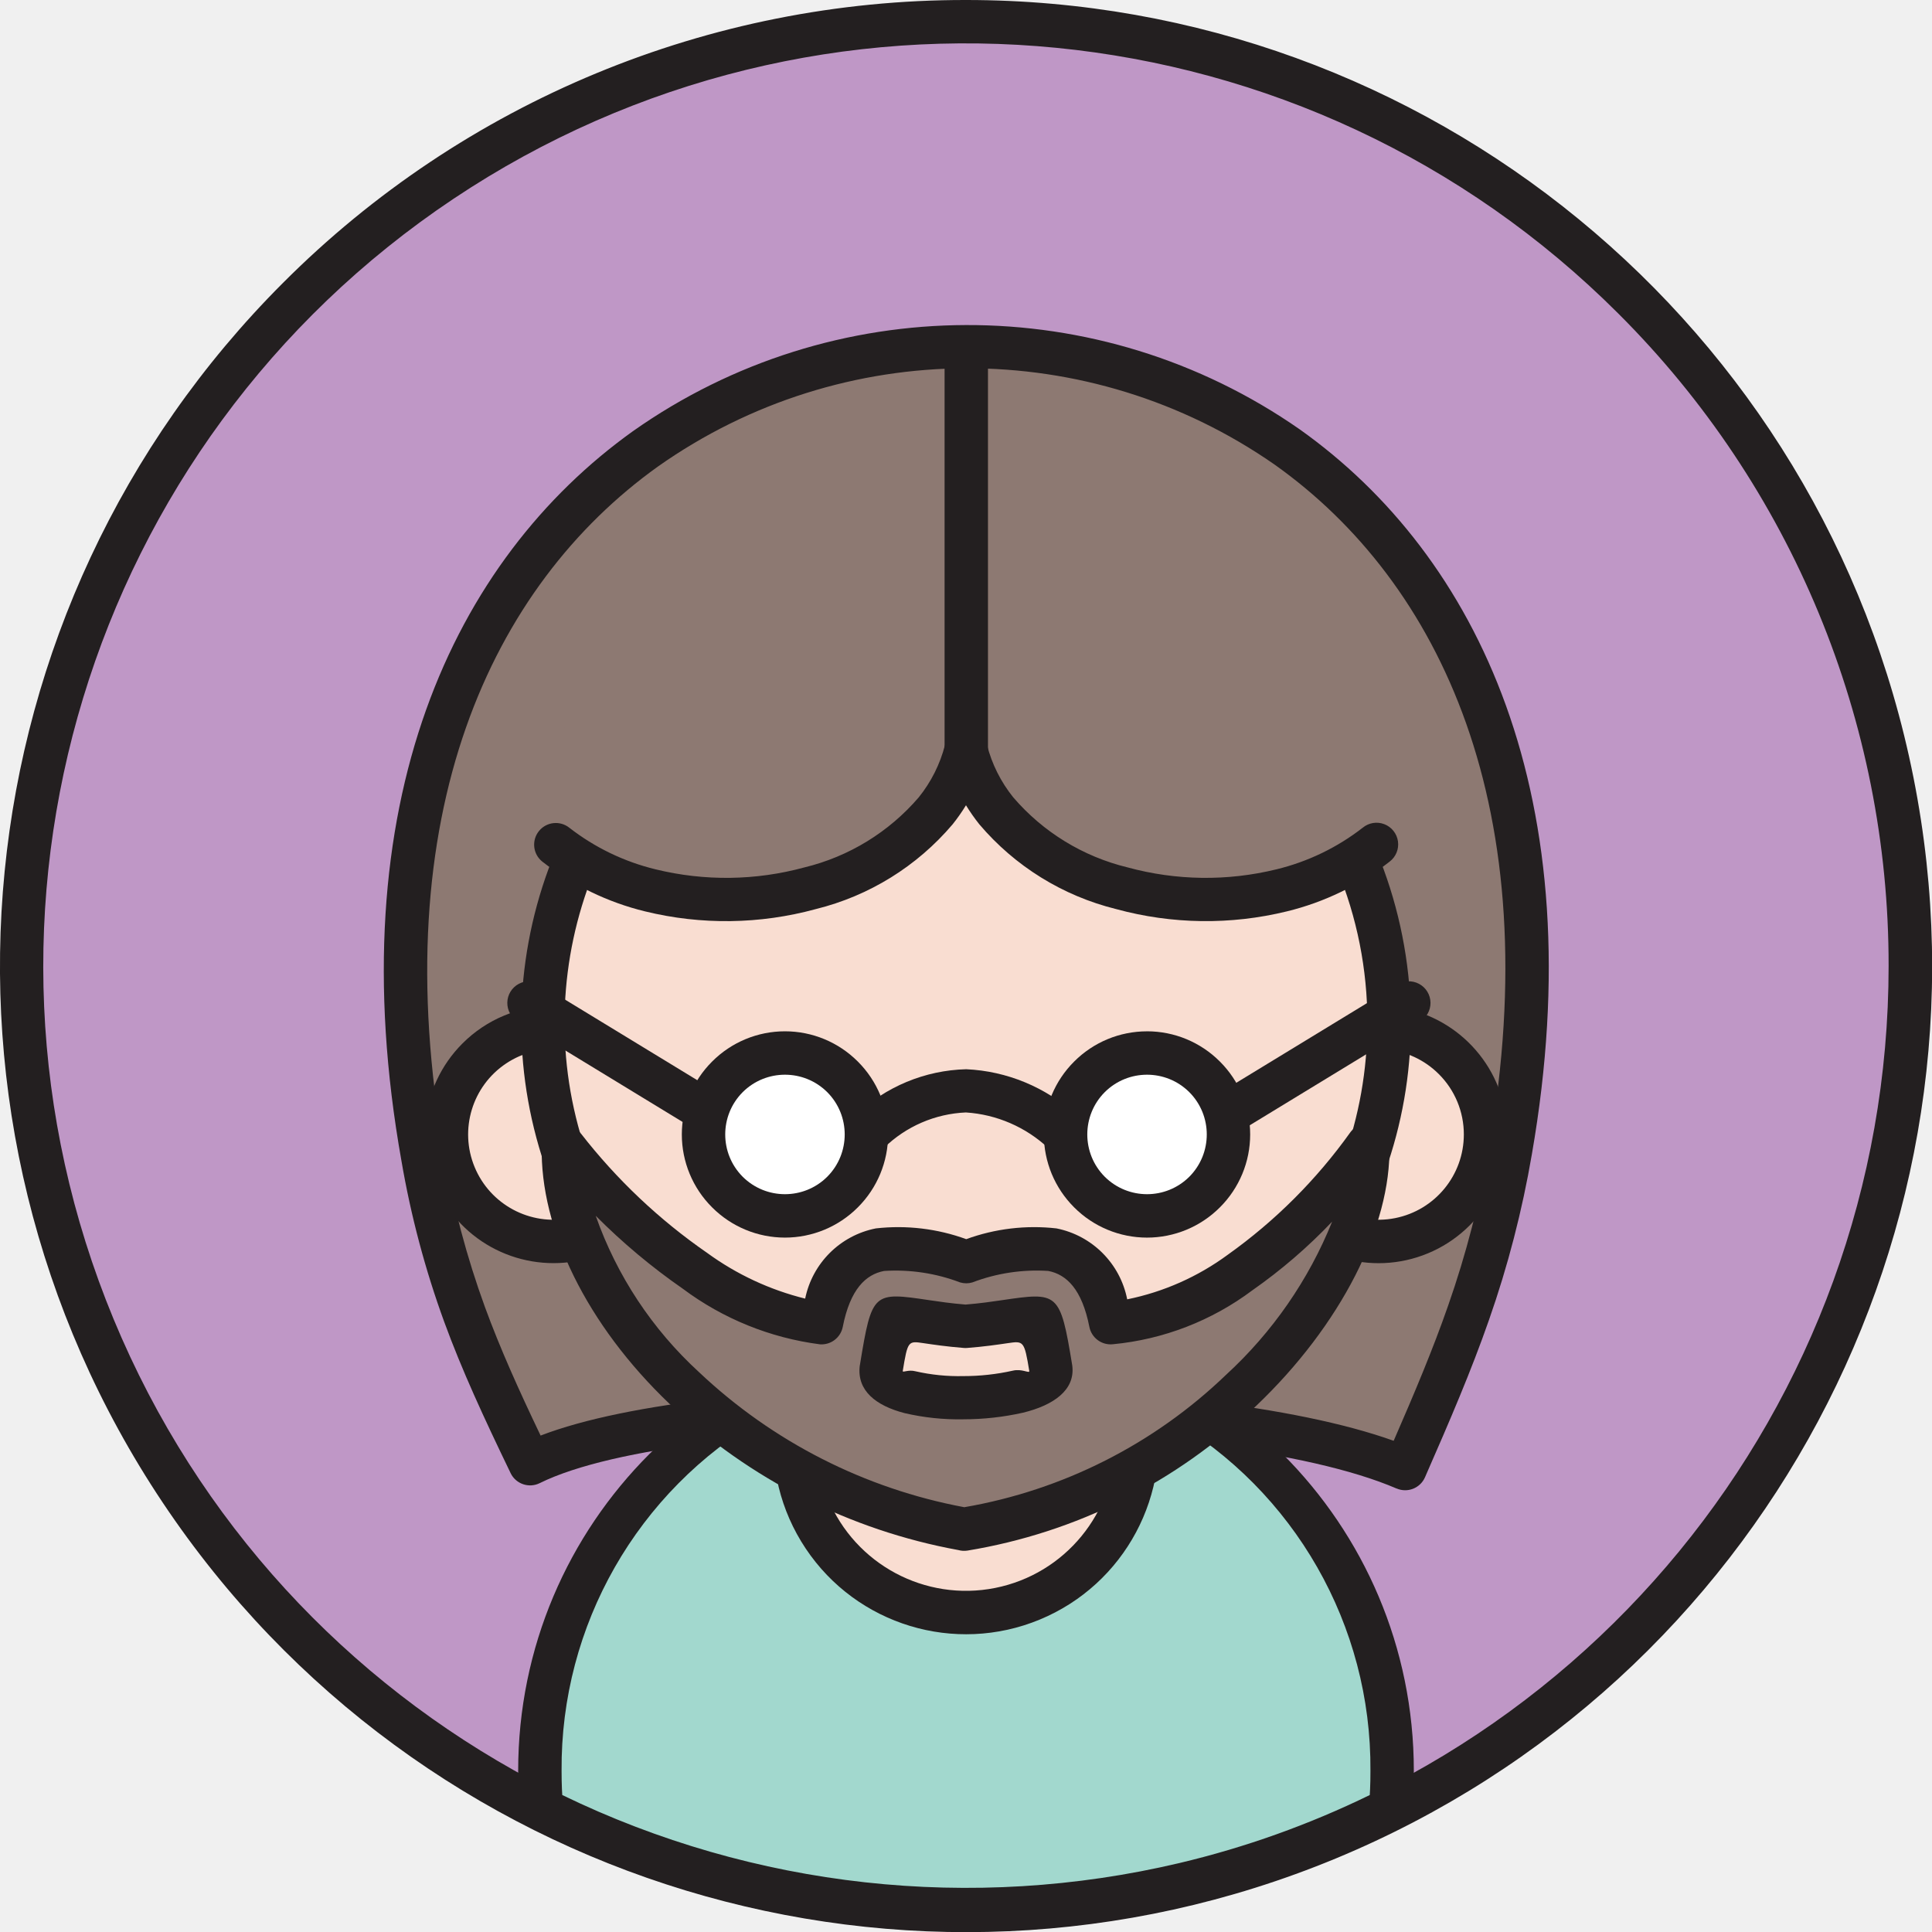
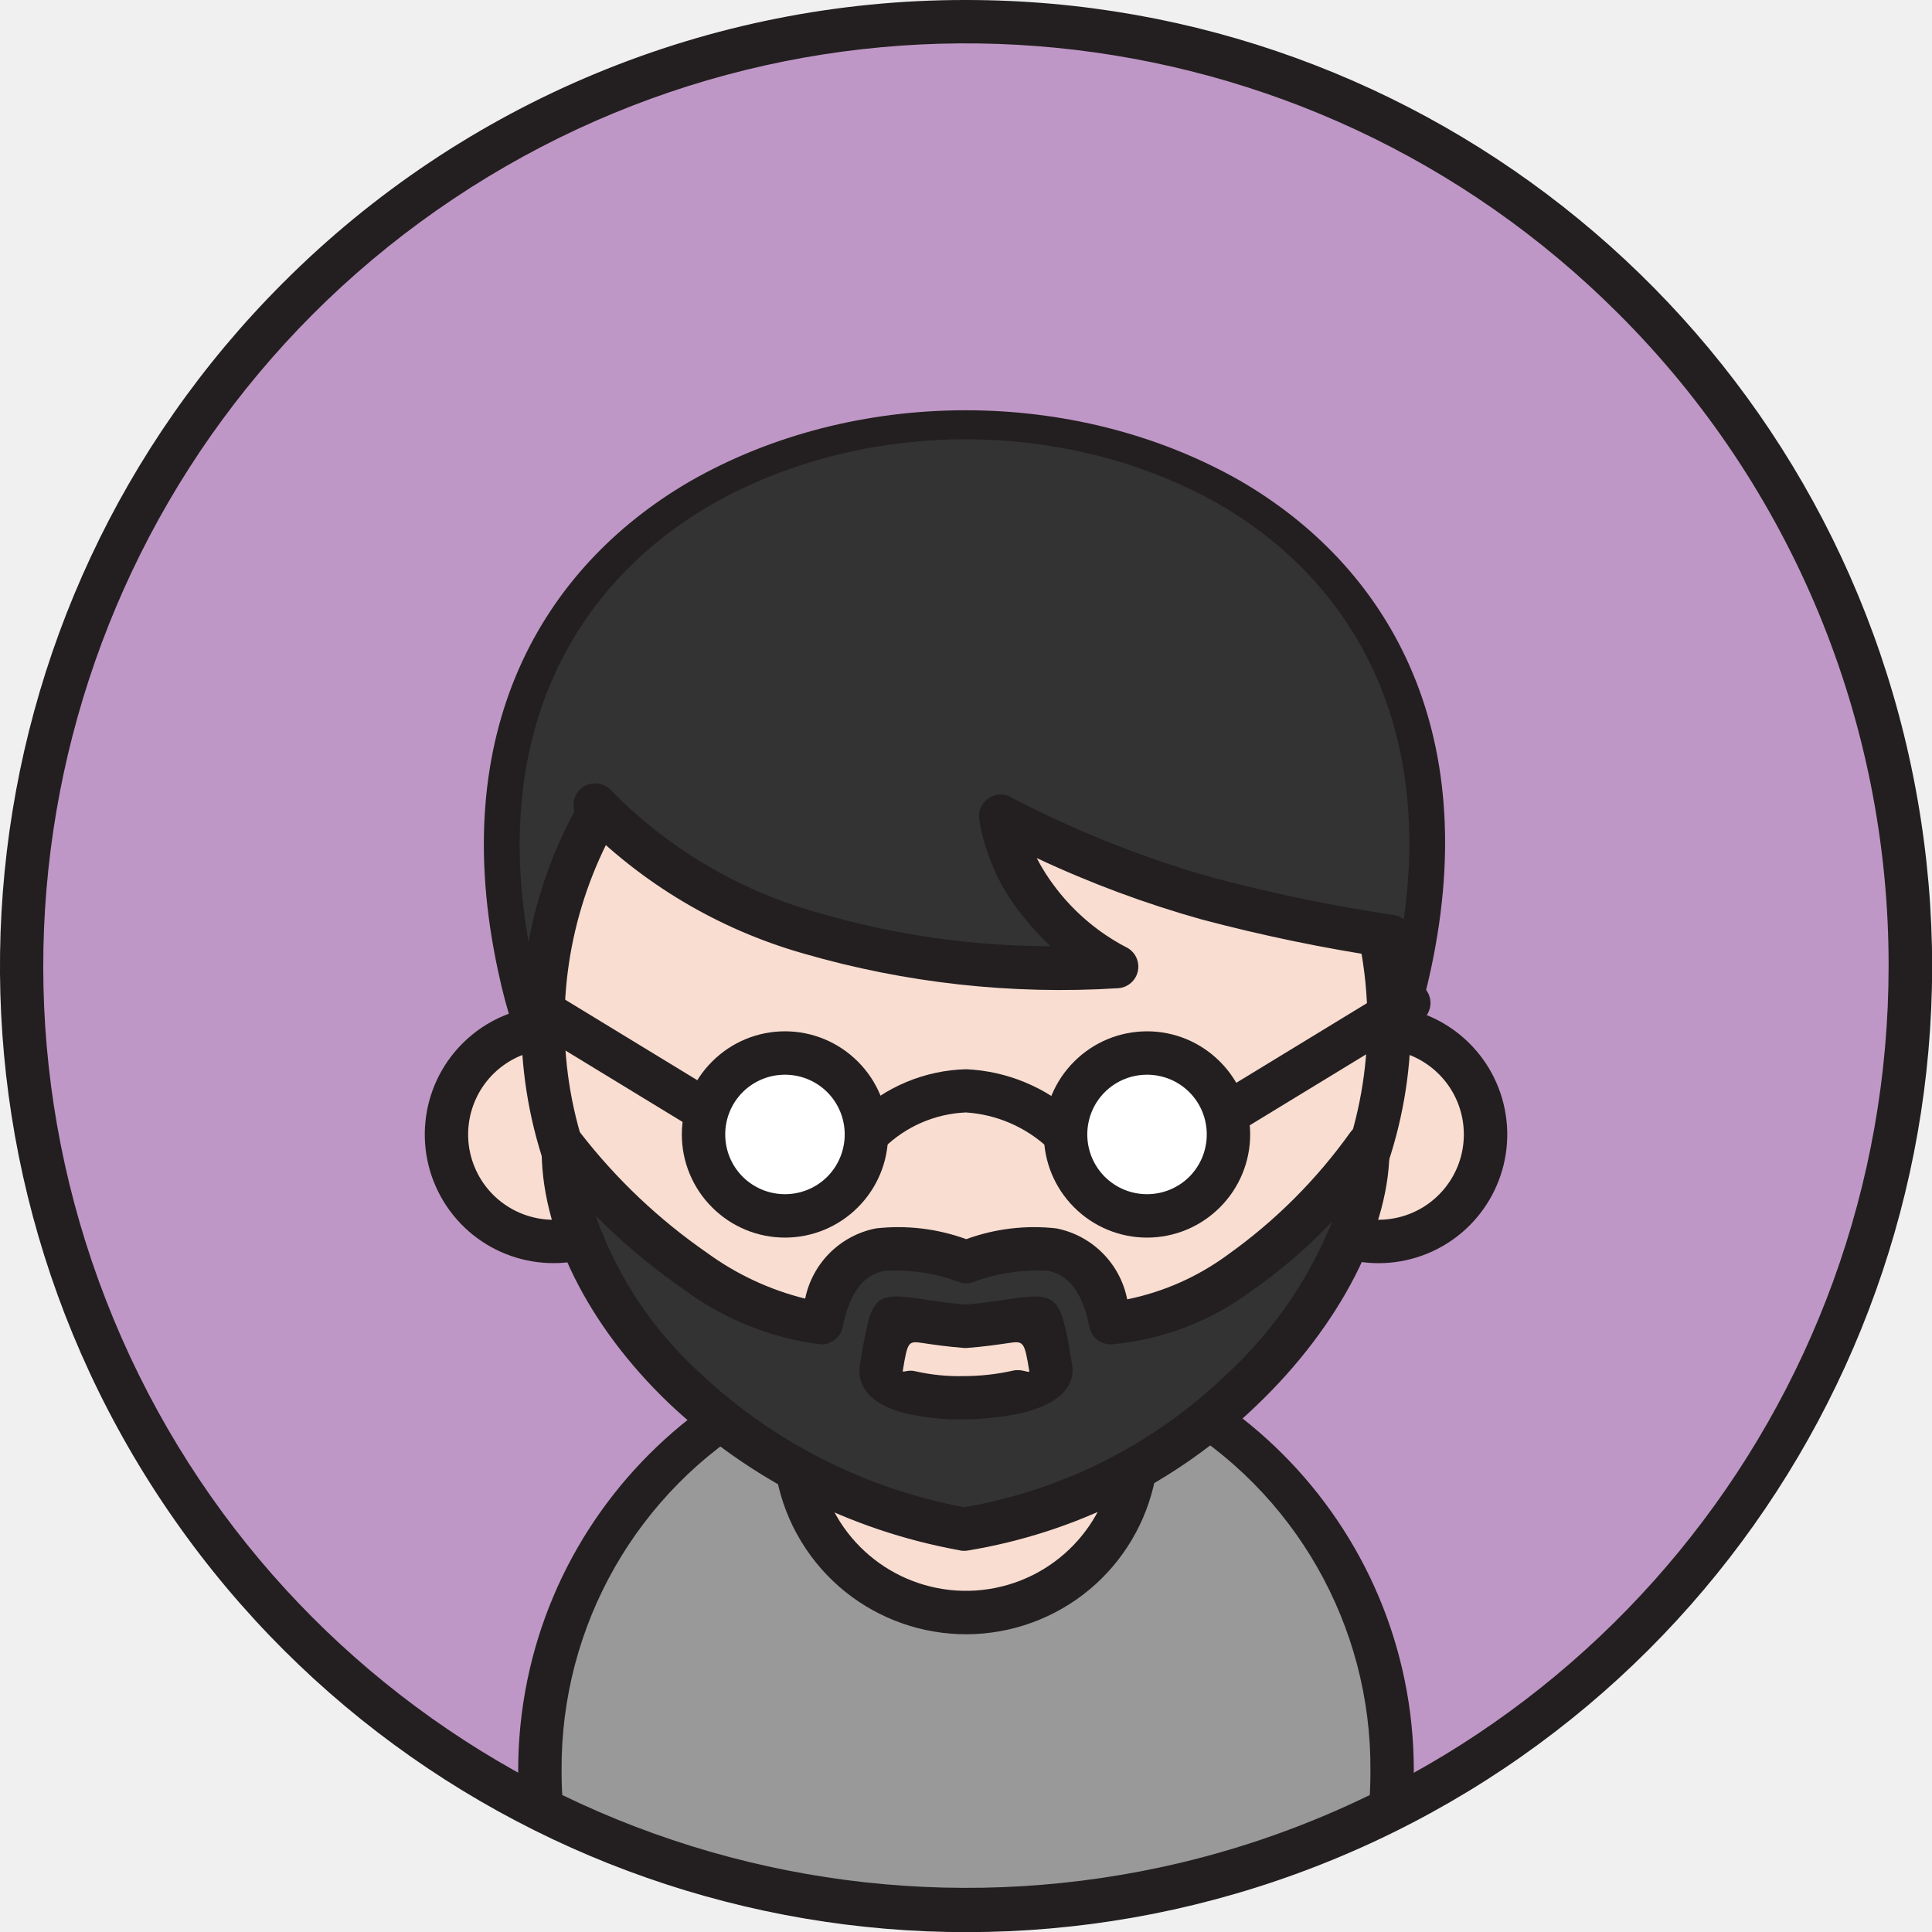
- <svg xmlns="http://www.w3.org/2000/svg" width="89.048px" height="89.048px" viewBox="0 0 89.048 89.048">
-   <defs>
-     <style>.a{fill:#bf97c6;}.b,.h{fill:#231f20;}.b,.c,.d,.f,.g{fill-rule:evenodd;}.c{fill:#8d7972;}.d{fill:#a2d8ce;}.e,.f{fill:#f9ddd1;}.g{fill:#fff;}</style>
+ <svg xmlns="http://www.w3.org/2000/svg" width="89.048px" height="89.048px" viewBox="0 0 89.048 89.048" version="1.1" id="svg125">
+   <defs id="defs71">
+     <style id="style69">.a{fill:#bf97c6;}.b,.h{fill:#231f20;}.b,.c,.d,.f,.g{fill-rule:evenodd;}.c{fill:#8d7972;}.d{fill:#a2d8ce;}.e,.f{fill:#f9ddd1;}.g{fill:#fff;}</style>
  </defs>
-   <circle class="a" cx="44.524" cy="44.524" r="43.524" />
-   <path class="b" d="M44.524,0a44.525,44.525,0,1,1-31.483,13.041A44.386,44.386,0,0,1,44.524,0ZM74.593,14.455A42.525,42.525,0,1,0,87.048,44.524,42.392,42.392,0,0,0,74.593,14.455Z" />
-   <path class="c" d="M24.433,67.464c-2.452-5.077-3.955-8.564-4.945-14.125C10.65,3.732,78.255,3.42,69.621,53.029c-.983,5.649-2.561,9.425-4.856,14.659C56.264,64.029,31.442,63.994,24.433,67.464Z" />
-   <path class="b" d="M23.535,67.898c-1.241-2.57-2.243-4.738-3.06-6.971a42.627,42.627,0,0,1-1.971-7.416c-2.938-16.492,2.402-27.72,10.665-33.635A26.77,26.77,0,0,1,59.906,19.79c8.229,5.844,13.558,16.982,10.7,33.408a47.016,47.016,0,0,1-1.979,7.645c-.817,2.341-1.792,4.611-2.947,7.245a.997.997,0,0,1-1.308.518l-.001.002c-4.1-1.765-12.191-2.663-20.158-2.707-8.07-.045-15.946.78-19.338,2.459a.998.998,0,0,1-1.336-.453l-.004-.008ZM22.35,60.239c.702,1.917,1.545,3.79,2.567,5.928,4.007-1.545,11.604-2.302,19.303-2.26,7.66.043,15.479.873,20.016,2.501.973-2.232,1.807-4.215,2.507-6.222a45.038,45.038,0,0,0,1.893-7.325C71.342,37.317,66.404,26.85,58.75,21.415a24.763,24.763,0,0,0-28.424.087c-7.686,5.501-12.634,16.054-9.853,31.666A40.68,40.68,0,0,0,22.35,60.239Z" />
-   <path class="d" d="M64.085,83.377a43.573,43.573,0,0,1-39.122,0c-.052-.581-.08-1.168-.08-1.762a19.641,19.641,0,0,1,39.281,0C64.165,82.209,64.137,82.796,64.085,83.377Z" />
-   <path class="b" d="M64.534,84.268a44.468,44.468,0,0,1-40.021,0,.997.997,0,0,1-.548-.866c-.026-.299-.046-.586-.058-.858-.016-.35-.024-.662-.024-.929a20.641,20.641,0,0,1,41.282,0c0,.267-.009.579-.024.929-.013.29-.035.598-.063.919a.995.995,0,0,1-.544.803l.001.002ZM54.36,85.87a42.223,42.223,0,0,0,8.774-3.135l.015-.277c.011-.236.016-.516.016-.843a18.641,18.641,0,1,0-37.281,0c0,.327.006.607.016.843l.015.277A42.686,42.686,0,0,0,54.36,85.87Z" />
-   <circle class="e" cx="44.524" cy="66.439" r="7.885" />
-   <path class="b" d="M44.524,57.554a8.885,8.885,0,1,1-6.282,2.602,8.856,8.856,0,0,1,6.282-2.602Zm4.868,4.016a6.885,6.885,0,1,0,2.016,4.868A6.863,6.863,0,0,0,49.392,61.571Z" />
-   <path class="f" d="M63.539,47.357a4.931,4.931,0,1,1-4.931,4.931A4.931,4.931,0,0,1,63.539,47.357Z" />
-   <path class="b" d="M63.539,46.357a5.932,5.932,0,1,1-4.194,1.737,5.913,5.913,0,0,1,4.194-1.737Zm2.78,3.151a3.932,3.932,0,1,0,1.151,2.78A3.92,3.92,0,0,0,66.319,49.508Z" />
-   <path class="f" d="M25.51,47.357a4.931,4.931,0,1,1-4.931,4.931A4.931,4.931,0,0,1,25.51,47.357Z" />
-   <path class="b" d="M25.51,46.357a5.931,5.931,0,1,1-4.194,1.737A5.913,5.913,0,0,1,25.51,46.357Zm2.78,3.151a3.932,3.932,0,1,0,1.151,2.78A3.92,3.92,0,0,0,28.29,49.508Z" />
-   <circle class="e" cx="44.524" cy="47.126" r="19.5" />
-   <path class="b" d="M44.524,26.626A20.501,20.501,0,1,1,30.029,32.63a20.436,20.436,0,0,1,14.495-6.005Zm13.082,7.419A18.501,18.501,0,1,0,63.024,47.126,18.442,18.442,0,0,0,57.606,34.044Z" />
-   <path class="c" d="M44.441,70.481C33.392,68.485,25.81,59.595,25.965,52.829c1.928,2.621,7.303,7.815,11.898,8.136.882-4.469,4.079-3.569,6.671-2.812,2.593-.756,5.774-1.657,6.656,2.812,3.986-.143,8.678-3.794,11.851-8.182.202,6.391-7.74,16.031-18.601,17.698Zm-3.825-7.399c-.207,1.91,7.997,1.656,7.817,0-.505-3.088-.464-2.22-3.931-1.95C41.034,60.862,41.12,59.994,40.615,63.082Z" />
-   <path class="b" d="M44.177,71.445a26.286,26.286,0,0,1-13.336-6.758c-3.783-3.614-5.96-8.042-5.872-11.877a.996.996,0,0,1,1.799-.57l.002-.001a26.347,26.347,0,0,0,5.824,5.509,12.951,12.951,0,0,0,4.517,2.107,4.143,4.143,0,0,1,3.259-3.237,9.158,9.158,0,0,1,4.165.496,9.127,9.127,0,0,1,4.158-.496,4.15,4.15,0,0,1,3.261,3.27A11.766,11.766,0,0,0,56.59,57.832a24.137,24.137,0,0,0,5.643-5.635.999.999,0,0,1,1.806.628c.083,3.672-2.24,8.262-6.152,11.983A25.042,25.042,0,0,1,44.589,71.469a.995.995,0,0,1-.412-.024Zm.081-12.335a8.361,8.361,0,0,0-3.512-.53c-.846.164-1.56.842-1.902,2.577a.999.999,0,0,1-1.046.805,13.433,13.433,0,0,1-6.328-2.564,28.835,28.835,0,0,1-4.012-3.36,17.754,17.754,0,0,0,4.759,7.204,24.281,24.281,0,0,0,12.228,6.227,23.046,23.046,0,0,0,12.069-6.106A19.451,19.451,0,0,0,61.4,56.306a24.206,24.206,0,0,1-3.678,3.166,12.723,12.723,0,0,1-6.42,2.485.999.999,0,0,1-1.092-.801c-.342-1.735-1.052-2.413-1.893-2.577a8.317,8.317,0,0,0-3.497.528.983.983,0,0,1-.563.002Zm-4.622,3.789c-.005.025-.009.052-.012.078-.121,1.119.742,1.811,2.067,2.155a10.961,10.961,0,0,0,2.715.285,12.524,12.524,0,0,0,2.742-.304c1.431-.347,2.396-1.05,2.278-2.136h0l-.007-.055c-.554-3.391-.649-3.376-3.261-2.992-.433.064-.979.144-1.655.199-.681-.056-1.226-.137-1.658-.201-2.6-.386-2.658-.394-3.208,2.97Zm2.919-.993c-.696-.103-.718-.106-.947,1.291.007.075.258-.079.583.006a8.995,8.995,0,0,0,2.207.223,10.411,10.411,0,0,0,2.281-.25c.422-.102.758.135.763.023-.23-1.403-.264-1.398-.995-1.291-.475.07-1.078.159-1.864.22a.902.902,0,0,1-.154.001C43.633,62.066,43.028,61.976,42.554,61.906Z" />
-   <path class="g" d="M52.868,48.534a3.754,3.754,0,1,1-3.754,3.754A3.754,3.754,0,0,1,52.868,48.534Z" />
-   <path class="b" d="M52.868,47.534a4.74,4.74,0,0,1,3.357,1.393l.002.002.002.002.001.001a4.743,4.743,0,0,1-.001,6.714l-.002.002-.002.002-.001.001a4.743,4.743,0,0,1-6.714-.001l-.002-.002-.002-.002-.001-.001a4.743,4.743,0,0,1,.001-6.714l.002-.002.002-.002.001-.001a4.739,4.739,0,0,1,3.356-1.391Zm1.947,2.803a2.763,2.763,0,0,0-3.894,0l-.004.004a2.763,2.763,0,0,0,0,3.894l.004.004a2.763,2.763,0,0,0,3.894,0l.004-.004a2.763,2.763,0,0,0,0-3.894Z" />
-   <path class="b" d="M40.743,52.907a.997.997,0,1,1-1.304-1.508,7.66,7.66,0,0,1,5.094-2.117,8.031,8.031,0,0,1,5.062,2.101.999.999,0,1,1-1.273,1.539,6.138,6.138,0,0,0-3.805-1.648A5.756,5.756,0,0,0,40.743,52.907Z" />
-   <path class="b" d="M33.084,50.364a.998.998,0,0,1-1.039,1.703l-8.156-4.971a.998.998,0,1,1,1.039-1.703Z" />
-   <path class="b" d="M57.271,52.067a.998.998,0,1,1-1.039-1.703l8.156-4.971a.998.998,0,1,1,1.039,1.703Z" />
-   <path class="g" d="M36.18,48.534a3.754,3.754,0,1,1-3.754,3.754A3.754,3.754,0,0,1,36.18,48.534Z" />
-   <path class="b" d="M36.18,47.534a4.741,4.741,0,0,1,3.357,1.393l.002.002.002.002.001.001a4.743,4.743,0,0,1-.001,6.714l-.002.002-.002.002-.001.001a4.743,4.743,0,0,1-6.713-.001l-.002-.002-.002-.002-.001-.001a4.743,4.743,0,0,1,.001-6.714l.002-.002.002-.002.001-.001A4.738,4.738,0,0,1,36.18,47.534Zm1.947,2.803a2.763,2.763,0,0,0-3.894,0l-.004.004a2.763,2.763,0,0,0,0,3.894l.004.004a2.763,2.763,0,0,0,3.894,0l.004-.004a2.763,2.763,0,0,0,0-3.894Z" />
-   <path class="c" d="M53.935,23.202l9.22,9.511L63.43,38.931c-6.07,4.822-17.199,2.405-18.907-4.348-1.708,6.753-12.836,9.17-18.906,4.348l.533-7.066,8.192-8.963,10.58.075Z" />
-   <path class="b" d="M62.809,38.15a.998.998,0,1,1,1.242,1.562,12.506,12.506,0,0,1-4.737,2.294,15.696,15.696,0,0,1-7.868-.105,12.062,12.062,0,0,1-6.308-3.908,8.78,8.78,0,0,1-.615-.877,8.815,8.815,0,0,1-.615.877,12.058,12.058,0,0,1-6.307,3.908,15.696,15.696,0,0,1-7.868.106,12.511,12.511,0,0,1-4.737-2.294A.998.998,0,1,1,26.239,38.15a10.51,10.51,0,0,0,3.979,1.919,13.686,13.686,0,0,0,6.861-.09A10.066,10.066,0,0,0,42.346,36.75a6.372,6.372,0,0,0,1.209-2.409.999.999,0,0,1,1.938,0A6.373,6.373,0,0,0,46.701,36.75,10.068,10.068,0,0,0,51.97,39.979a13.688,13.688,0,0,0,6.861.09A10.508,10.508,0,0,0,62.809,38.15Z" />
-   <rect class="h" x="43.537" y="15.851" width="2" height="18.9" />
+   <circle class="a" cx="44.524" cy="44.524" r="43.524" id="circle73" />
+   <path class="b" d="M44.524,0a44.525,44.525,0,1,1-31.483,13.041A44.386,44.386,0,0,1,44.524,0ZM74.593,14.455A42.525,42.525,0,1,0,87.048,44.524,42.392,42.392,0,0,0,74.593,14.455Z" id="path75" />
+   <path class="c" d="M 27.866,54.217 C 25.843,50.802 24.603,48.456 23.786,44.715 16.493,11.34 72.276,11.131 65.152,44.506 64.341,48.307 63.039,50.847 61.145,54.368 54.13,51.906 33.649,51.883 27.866,54.217 Z" id="path77" style="fill:#333333;stroke-width:0.745" />
+   <path class="b" d="m 27.125,54.509 c -1.024,-1.729 -1.85,-3.188 -2.525,-4.69 A 35.173,28.678 0 0 1 22.973,44.83 C 20.549,33.735 24.955,26.181 31.773,22.202 a 22.089,18.01 0 0 1 25.362,-0.058 c 6.79,3.931 11.187,11.425 8.829,22.476 a 38.794,31.631 0 0 1 -1.633,5.144 c -0.674,1.575 -1.479,3.102 -2.432,4.874 a 0.823,0.671 0 0 1 -1.079,0.348 l -6.58e-4,0.001 c -3.383,-1.188 -10.059,-1.792 -16.633,-1.821 -6.659,-0.03 -13.157,0.525 -15.956,1.654 a 0.823,0.671 0 0 1 -1.102,-0.305 l -0.003,-0.005 z M 26.147,49.357 c 0.579,1.289 1.275,2.55 2.118,3.988 3.306,-1.039 9.575,-1.549 15.928,-1.52 6.32,0.029 12.772,0.587 16.516,1.683 0.803,-1.502 1.491,-2.836 2.069,-4.186 a 37.162,30.3 0 0 0 1.562,-4.928 C 66.572,33.935 62.497,26.893 56.182,23.237 a 20.433,16.66 0 0 0 -23.454,0.058 C 26.386,26.996 22.303,34.096 24.598,44.599 a 33.566,27.368 0 0 0 1.549,4.758 z" id="path79" style="stroke-width:0.745" />
+   <path class="d" d="M64.085,83.377a43.573,43.573,0,0,1-39.122,0c-.052-.581-.08-1.168-.08-1.762a19.641,19.641,0,0,1,39.281,0C64.165,82.209,64.137,82.796,64.085,83.377Z" id="path81" style="fill:#999999" />
+   <path class="b" d="M64.534,84.268a44.468,44.468,0,0,1-40.021,0,.997.997,0,0,1-.548-.866c-.026-.299-.046-.586-.058-.858-.016-.35-.024-.662-.024-.929a20.641,20.641,0,0,1,41.282,0c0,.267-.009.579-.024.929-.013.29-.035.598-.063.919a.995.995,0,0,1-.544.803l.001.002ZM54.36,85.87a42.223,42.223,0,0,0,8.774-3.135l.015-.277c.011-.236.016-.516.016-.843a18.641,18.641,0,1,0-37.281,0c0,.327.006.607.016.843l.015.277A42.686,42.686,0,0,0,54.36,85.87Z" id="path83" />
+   <circle class="e" cx="44.524" cy="66.439" r="7.885" id="circle85" />
+   <path class="b" d="M44.524,57.554a8.885,8.885,0,1,1-6.282,2.602,8.856,8.856,0,0,1,6.282-2.602Zm4.868,4.016a6.885,6.885,0,1,0,2.016,4.868A6.863,6.863,0,0,0,49.392,61.571Z" id="path87" />
+   <path class="f" d="M63.539,47.357a4.931,4.931,0,1,1-4.931,4.931A4.931,4.931,0,0,1,63.539,47.357Z" id="path89" />
+   <path class="b" d="M63.539,46.357a5.932,5.932,0,1,1-4.194,1.737,5.913,5.913,0,0,1,4.194-1.737Zm2.78,3.151a3.932,3.932,0,1,0,1.151,2.78A3.92,3.92,0,0,0,66.319,49.508Z" id="path91" />
+   <path class="f" d="M25.51,47.357a4.931,4.931,0,1,1-4.931,4.931A4.931,4.931,0,0,1,25.51,47.357Z" id="path93" />
+   <path class="b" d="M25.51,46.357a5.931,5.931,0,1,1-4.194,1.737A5.913,5.913,0,0,1,25.51,46.357Zm2.78,3.151a3.932,3.932,0,1,0,1.151,2.78A3.92,3.92,0,0,0,28.29,49.508Z" id="path95" />
+   <circle class="e" cx="44.524" cy="47.126" r="19.5" id="circle97" />
+   <path class="b" d="M44.524,26.626A20.501,20.501,0,1,1,30.029,32.63a20.436,20.436,0,0,1,14.495-6.005Zm13.082,7.419A18.501,18.501,0,1,0,63.024,47.126,18.442,18.442,0,0,0,57.606,34.044Z" id="path99" />
+   <path class="c" d="M44.441,70.481C33.392,68.485,25.81,59.595,25.965,52.829c1.928,2.621,7.303,7.815,11.898,8.136.882-4.469,4.079-3.569,6.671-2.812,2.593-.756,5.774-1.657,6.656,2.812,3.986-.143,8.678-3.794,11.851-8.182.202,6.391-7.74,16.031-18.601,17.698Zm-3.825-7.399c-.207,1.91,7.997,1.656,7.817,0-.505-3.088-.464-2.22-3.931-1.95C41.034,60.862,41.12,59.994,40.615,63.082Z" id="path101" style="fill:#333333" />
+   <path class="b" d="M44.177,71.445a26.286,26.286,0,0,1-13.336-6.758c-3.783-3.614-5.96-8.042-5.872-11.877a.996.996,0,0,1,1.799-.57l.002-.001a26.347,26.347,0,0,0,5.824,5.509,12.951,12.951,0,0,0,4.517,2.107,4.143,4.143,0,0,1,3.259-3.237,9.158,9.158,0,0,1,4.165.496,9.127,9.127,0,0,1,4.158-.496,4.15,4.15,0,0,1,3.261,3.27A11.766,11.766,0,0,0,56.59,57.832a24.137,24.137,0,0,0,5.643-5.635.999.999,0,0,1,1.806.628c.083,3.672-2.24,8.262-6.152,11.983A25.042,25.042,0,0,1,44.589,71.469a.995.995,0,0,1-.412-.024Zm.081-12.335a8.361,8.361,0,0,0-3.512-.53c-.846.164-1.56.842-1.902,2.577a.999.999,0,0,1-1.046.805,13.433,13.433,0,0,1-6.328-2.564,28.835,28.835,0,0,1-4.012-3.36,17.754,17.754,0,0,0,4.759,7.204,24.281,24.281,0,0,0,12.228,6.227,23.046,23.046,0,0,0,12.069-6.106A19.451,19.451,0,0,0,61.4,56.306a24.206,24.206,0,0,1-3.678,3.166,12.723,12.723,0,0,1-6.42,2.485.999.999,0,0,1-1.092-.801c-.342-1.735-1.052-2.413-1.893-2.577a8.317,8.317,0,0,0-3.497.528.983.983,0,0,1-.563.002Zm-4.622,3.789c-.005.025-.009.052-.012.078-.121,1.119.742,1.811,2.067,2.155a10.961,10.961,0,0,0,2.715.285,12.524,12.524,0,0,0,2.742-.304c1.431-.347,2.396-1.05,2.278-2.136h0l-.007-.055c-.554-3.391-.649-3.376-3.261-2.992-.433.064-.979.144-1.655.199-.681-.056-1.226-.137-1.658-.201-2.6-.386-2.658-.394-3.208,2.97Zm2.919-.993c-.696-.103-.718-.106-.947,1.291.007.075.258-.079.583.006a8.995,8.995,0,0,0,2.207.223,10.411,10.411,0,0,0,2.281-.25c.422-.102.758.135.763.023-.23-1.403-.264-1.398-.995-1.291-.475.07-1.078.159-1.864.22a.902.902,0,0,1-.154.001C43.633,62.066,43.028,61.976,42.554,61.906Z" id="path103" />
+   <path class="g" d="M52.868,48.534a3.754,3.754,0,1,1-3.754,3.754A3.754,3.754,0,0,1,52.868,48.534Z" id="path105" />
+   <path class="b" d="M52.868,47.534a4.74,4.74,0,0,1,3.357,1.393l.002.002.002.002.001.001a4.743,4.743,0,0,1-.001,6.714l-.002.002-.002.002-.001.001a4.743,4.743,0,0,1-6.714-.001l-.002-.002-.002-.002-.001-.001a4.743,4.743,0,0,1,.001-6.714l.002-.002.002-.002.001-.001a4.739,4.739,0,0,1,3.356-1.391Zm1.947,2.803a2.763,2.763,0,0,0-3.894,0l-.004.004a2.763,2.763,0,0,0,0,3.894l.004.004a2.763,2.763,0,0,0,3.894,0l.004-.004a2.763,2.763,0,0,0,0-3.894Z" id="path107" />
+   <path class="b" d="M40.743,52.907a.997.997,0,1,1-1.304-1.508,7.66,7.66,0,0,1,5.094-2.117,8.031,8.031,0,0,1,5.062,2.101.999.999,0,1,1-1.273,1.539,6.138,6.138,0,0,0-3.805-1.648A5.756,5.756,0,0,0,40.743,52.907Z" id="path109" />
+   <path class="b" d="M33.084,50.364a.998.998,0,0,1-1.039,1.703l-8.156-4.971a.998.998,0,1,1,1.039-1.703Z" id="path111" />
+   <path class="b" d="M57.271,52.067a.998.998,0,1,1-1.039-1.703l8.156-4.971a.998.998,0,1,1,1.039,1.703Z" id="path113" />
+   <path class="g" d="M36.18,48.534a3.754,3.754,0,1,1-3.754,3.754A3.754,3.754,0,0,1,36.18,48.534Z" id="path115" />
+   <path class="b" d="M36.18,47.534a4.741,4.741,0,0,1,3.357,1.393l.002.002.002.002.001.001a4.743,4.743,0,0,1-.001,6.714l-.002.002-.002.002-.001.001a4.743,4.743,0,0,1-6.713-.001l-.002-.002-.002-.002-.001-.001a4.743,4.743,0,0,1,.001-6.714l.002-.002.002-.002.001-.001A4.738,4.738,0,0,1,36.18,47.534Zm1.947,2.803a2.763,2.763,0,0,0-3.894,0l-.004.004a2.763,2.763,0,0,0,0,3.894l.004.004a2.763,2.763,0,0,0,3.894,0l.004-.004a2.763,2.763,0,0,0,0-3.894Z" id="path117" />
+   <path class="c" d="m 32.254,27.514 -6.705,7.159 2.536,2.991 c 5.473,4.862 13.56,6.86 23.383,6.888 -2.754,-1.365 -4.727,-3.921 -5.35,-6.931 7.159,3.68 12.623,4.389 18.344,5.337 l 0.214,-4.758 -7.59,-10.686 -11.963,-4.35 z" id="path580" style="fill:#333333;fill-rule:evenodd" />
+   <path class="b" d="m 26.699,37.783 a 0.998,0.998 0 1 1 1.461,-1.36 21.369,21.369 0 0 0 9.466,5.621 38.173,38.173 0 0 0 10.792,1.567 11.944,11.944 0 0 1 -1.318,-1.445 9.423,9.423 0 0 1 -1.973,-4.428 0.999,0.999 0 0 1 1.493,-0.981 48.71,48.71 0 0 0 9.289,3.697 76.557,76.557 0 0 0 8.34,1.721 0.997,0.997 0 0 1 -0.32,1.969 78.269,78.269 0 0 1 -8.551,-1.768 48.942,48.942 0 0 1 -7.595,-2.828 9.158,9.158 0 0 0 0.896,1.4 9.79,9.79 0 0 0 3.2,2.696 0.997,0.997 0 0 1 -0.362,1.905 42.494,42.494 0 0 1 -14.476,-1.598 23.345,23.345 0 0 1 -10.341,-6.168 z" id="path586" style="fill:#231f20;fill-rule:evenodd" />
</svg>
